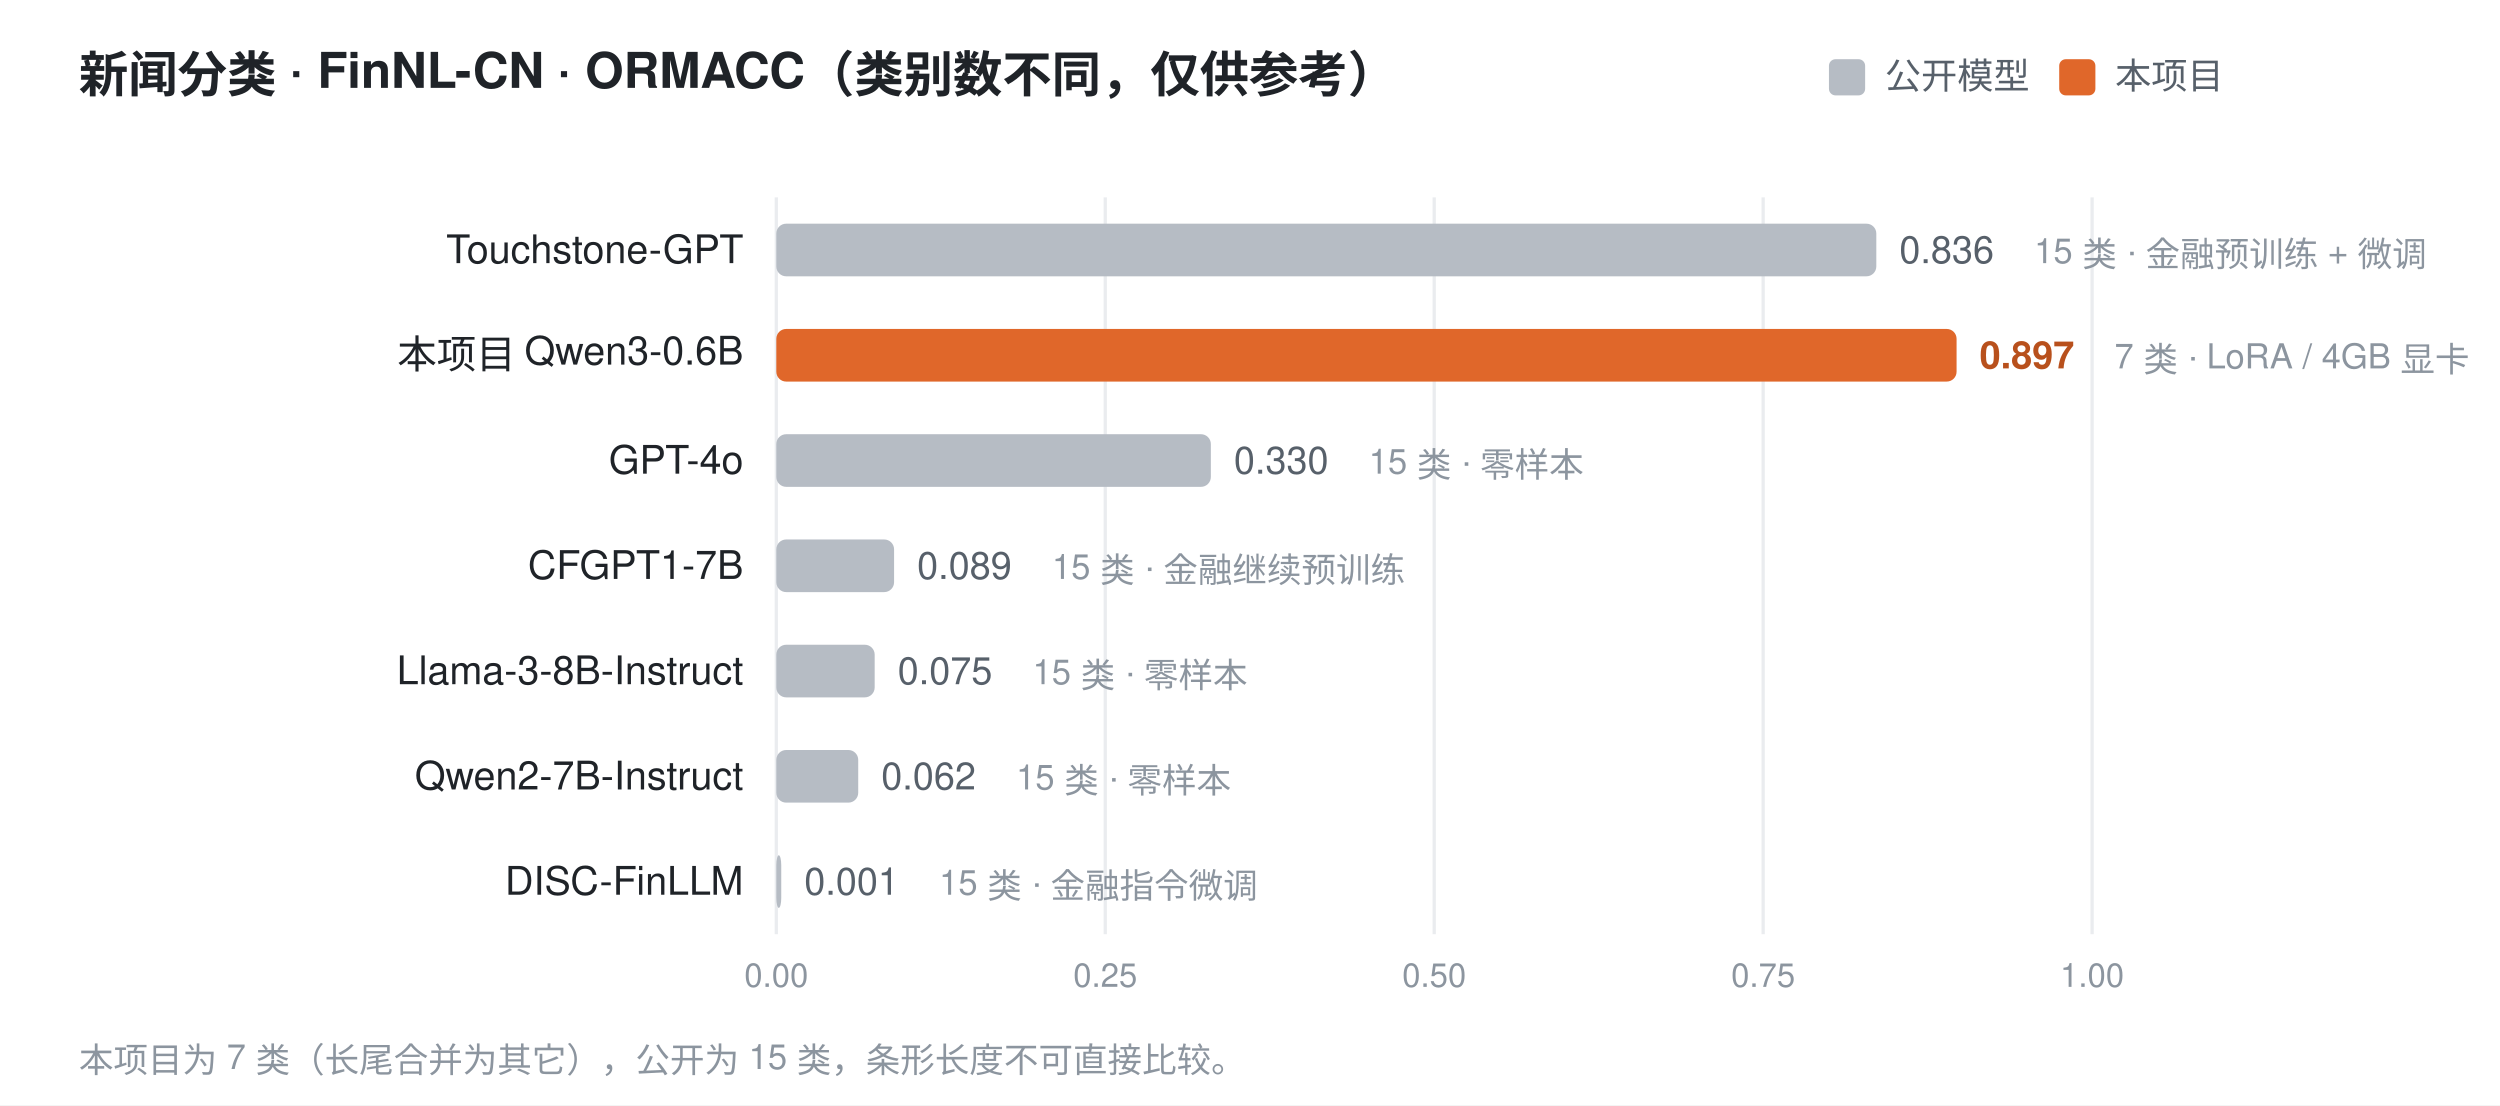
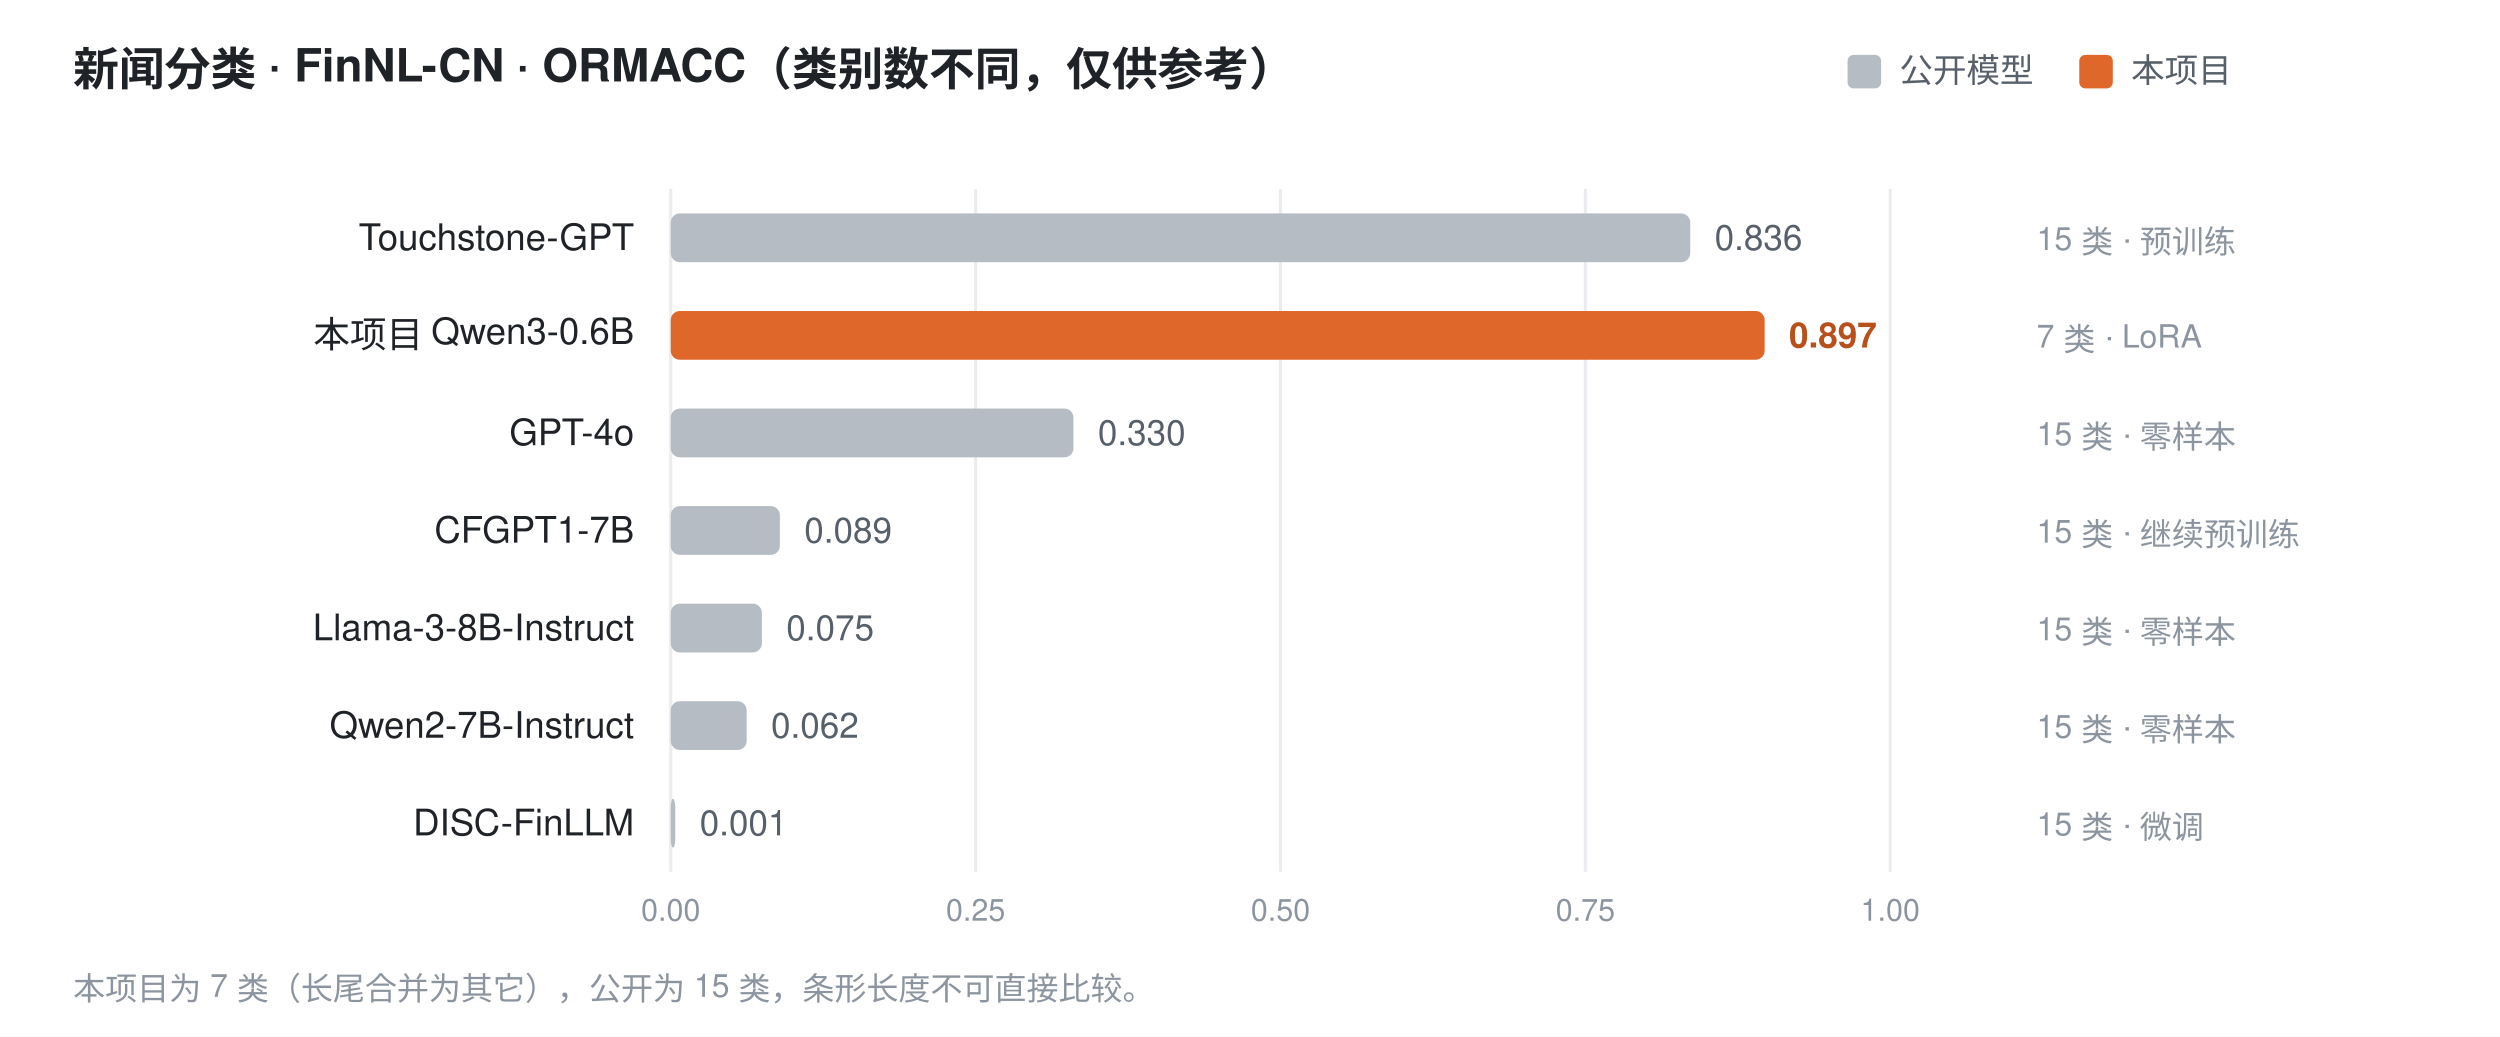
- <svg xmlns="http://www.w3.org/2000/svg" width="760" height="336" viewBox="0 0 760 336" font-family="-apple-system, 'Segoe UI', Helvetica, Arial, sans-serif">
-   <rect width="760" height="336" fill="#ffffff" />
+ <svg xmlns="http://www.w3.org/2000/svg" width="820" height="340" viewBox="0 0 820 340" font-family="-apple-system, 'Segoe UI', Helvetica, Arial, sans-serif">
+   <rect width="820" height="340" fill="#ffffff" />
  <text x="24" y="28" font-size="15" font-weight="600" fill="#1f2328">新闻分类 · FinNL-CN · ORMACC（类别数不同，仅供参考）</text>
-   <rect x="556" y="18" width="11" height="11" fill="#b6bcc4" rx="2" />
-   <text x="573" y="27" font-size="11" fill="#57606a">公开模型</text>
-   <rect x="626" y="18" width="11" height="11" fill="#e0672a" rx="2" />
-   <text x="643" y="27" font-size="11" fill="#57606a">本项目</text>
-   <line x1="236" y1="60" x2="236" y2="284" stroke="#eaecef" stroke-width="1" />
-   <text x="236" y="300" font-size="10" fill="#8c959f" text-anchor="middle">0.00</text>
-   <line x1="336" y1="60" x2="336" y2="284" stroke="#eaecef" stroke-width="1" />
-   <text x="336" y="300" font-size="10" fill="#8c959f" text-anchor="middle">0.25</text>
-   <line x1="436" y1="60" x2="436" y2="284" stroke="#eaecef" stroke-width="1" />
-   <text x="436" y="300" font-size="10" fill="#8c959f" text-anchor="middle">0.50</text>
-   <line x1="536" y1="60" x2="536" y2="284" stroke="#eaecef" stroke-width="1" />
-   <text x="536" y="300" font-size="10" fill="#8c959f" text-anchor="middle">0.75</text>
-   <line x1="636" y1="60" x2="636" y2="284" stroke="#eaecef" stroke-width="1" />
-   <text x="636" y="300" font-size="10" fill="#8c959f" text-anchor="middle">1.00</text>
-   <text x="226" y="80" font-size="12" fill="#1f2328" text-anchor="end">Touchstone-GPT</text>
-   <rect x="236" y="68" width="334.4" height="16" fill="#b6bcc4" rx="3" />
-   <text x="577.4" y="80" font-size="11.5" font-weight="400" fill="#57606a">0.836</text>
-   <text x="618.4" y="80" font-size="10.5" fill="#8c959f">15 类 · 金融预训练 + 微调</text>
-   <text x="226" y="112" font-size="12" fill="#1f2328" text-anchor="end">本项目 Qwen3-0.6B</text>
-   <rect x="236" y="100" width="358.8" height="16" fill="#e0672a" rx="3" />
-   <text x="601.8" y="112" font-size="11.5" font-weight="600" fill="#b8501c">0.897</text>
-   <text x="642.8" y="112" font-size="10.5" fill="#8c959f">7 类 · LoRA / 4GB 显卡</text>
-   <text x="226" y="144" font-size="12" fill="#1f2328" text-anchor="end">GPT-4o</text>
-   <rect x="236" y="132" width="132.1" height="16" fill="#b6bcc4" rx="3" />
-   <text x="375.1" y="144" font-size="11.5" font-weight="400" fill="#57606a">0.330</text>
-   <text x="416.1" y="144" font-size="10.5" fill="#8c959f">15 类 · 零样本</text>
-   <text x="226" y="176" font-size="12" fill="#1f2328" text-anchor="end">CFGPT1-7B</text>
-   <rect x="236" y="164" width="35.8" height="16" fill="#b6bcc4" rx="3" />
-   <text x="278.8" y="176" font-size="11.5" font-weight="400" fill="#57606a">0.089</text>
-   <text x="319.8" y="176" font-size="10.5" fill="#8c959f">15 类 · 金融继续预训练</text>
-   <text x="226" y="208" font-size="12" fill="#1f2328" text-anchor="end">Llama-3-8B-Instruct</text>
-   <rect x="236" y="196" width="29.9" height="16" fill="#b6bcc4" rx="3" />
-   <text x="272.9" y="208" font-size="11.5" font-weight="400" fill="#57606a">0.075</text>
-   <text x="313.9" y="208" font-size="10.5" fill="#8c959f">15 类 · 零样本</text>
-   <text x="226" y="240" font-size="12" fill="#1f2328" text-anchor="end">Qwen2-7B-Instruct</text>
-   <rect x="236" y="228" width="24.9" height="16" fill="#b6bcc4" rx="3" />
-   <text x="267.9" y="240" font-size="11.5" font-weight="400" fill="#57606a">0.062</text>
-   <text x="308.9" y="240" font-size="10.5" fill="#8c959f">15 类 · 零样本</text>
-   <text x="226" y="272" font-size="12" fill="#1f2328" text-anchor="end">DISC-FinLLM</text>
-   <rect x="236" y="260" width="1.5" height="16" fill="#b6bcc4" rx="3" />
-   <text x="244.5" y="272" font-size="11.5" font-weight="400" fill="#57606a">0.001</text>
-   <text x="285.5" y="272" font-size="10.5" fill="#8c959f">15 类 · 金融指令微调</text>
-   <text x="24" y="326" font-size="10.5" fill="#8c959f">本项目为 7 类（长尾合并为其它），公开为 15 类，条形长度不可直接比较。</text>
+   <rect x="606" y="18" width="11" height="11" fill="#b6bcc4" rx="2" />
+   <text x="623" y="27" font-size="11" fill="#57606a">公开模型</text>
+   <rect x="682" y="18" width="11" height="11" fill="#e0672a" rx="2" />
+   <text x="699" y="27" font-size="11" fill="#57606a">本项目</text>
+   <line x1="220" y1="62" x2="220" y2="286" stroke="#eaecef" stroke-width="1" />
+   <text x="220" y="302" font-size="10" fill="#8c959f" text-anchor="middle">0.00</text>
+   <line x1="320" y1="62" x2="320" y2="286" stroke="#eaecef" stroke-width="1" />
+   <text x="320" y="302" font-size="10" fill="#8c959f" text-anchor="middle">0.25</text>
+   <line x1="420" y1="62" x2="420" y2="286" stroke="#eaecef" stroke-width="1" />
+   <text x="420" y="302" font-size="10" fill="#8c959f" text-anchor="middle">0.50</text>
+   <line x1="520" y1="62" x2="520" y2="286" stroke="#eaecef" stroke-width="1" />
+   <text x="520" y="302" font-size="10" fill="#8c959f" text-anchor="middle">0.75</text>
+   <line x1="620" y1="62" x2="620" y2="286" stroke="#eaecef" stroke-width="1" />
+   <text x="620" y="302" font-size="10" fill="#8c959f" text-anchor="middle">1.00</text>
+   <text x="208" y="82" font-size="12" fill="#1f2328" text-anchor="end">Touchstone-GPT</text>
+   <rect x="220" y="70" width="334.4" height="16" fill="#b6bcc4" rx="3" />
+   <text x="562.4" y="82" font-size="11.5" font-weight="400" fill="#57606a">0.836</text>
+   <text x="668" y="82" font-size="10.5" fill="#8c959f">15 类 · 预训练</text>
+   <text x="208" y="114" font-size="12" fill="#1f2328" text-anchor="end">本项目 Qwen3-0.6B</text>
+   <rect x="220" y="102" width="358.8" height="16" fill="#e0672a" rx="3" />
+   <text x="586.8" y="114" font-size="11.5" font-weight="600" fill="#b8501c">0.897</text>
+   <text x="668" y="114" font-size="10.5" fill="#8c959f">7 类 · LoRA</text>
+   <text x="208" y="146" font-size="12" fill="#1f2328" text-anchor="end">GPT-4o</text>
+   <rect x="220" y="134" width="132.1" height="16" fill="#b6bcc4" rx="3" />
+   <text x="360.1" y="146" font-size="11.5" font-weight="400" fill="#57606a">0.330</text>
+   <text x="668" y="146" font-size="10.5" fill="#8c959f">15 类 · 零样本</text>
+   <text x="208" y="178" font-size="12" fill="#1f2328" text-anchor="end">CFGPT1-7B</text>
+   <rect x="220" y="166" width="35.8" height="16" fill="#b6bcc4" rx="3" />
+   <text x="263.8" y="178" font-size="11.5" font-weight="400" fill="#57606a">0.089</text>
+   <text x="668" y="178" font-size="10.5" fill="#8c959f">15 类 · 继续预训练</text>
+   <text x="208" y="210" font-size="12" fill="#1f2328" text-anchor="end">Llama-3-8B-Instruct</text>
+   <rect x="220" y="198" width="29.9" height="16" fill="#b6bcc4" rx="3" />
+   <text x="257.9" y="210" font-size="11.5" font-weight="400" fill="#57606a">0.075</text>
+   <text x="668" y="210" font-size="10.5" fill="#8c959f">15 类 · 零样本</text>
+   <text x="208" y="242" font-size="12" fill="#1f2328" text-anchor="end">Qwen2-7B-Instruct</text>
+   <rect x="220" y="230" width="24.9" height="16" fill="#b6bcc4" rx="3" />
+   <text x="252.9" y="242" font-size="11.5" font-weight="400" fill="#57606a">0.062</text>
+   <text x="668" y="242" font-size="10.5" fill="#8c959f">15 类 · 零样本</text>
+   <text x="208" y="274" font-size="12" fill="#1f2328" text-anchor="end">DISC-FinLLM</text>
+   <rect x="220" y="262" width="1.5" height="16" fill="#b6bcc4" rx="3" />
+   <text x="229.5" y="274" font-size="11.5" font-weight="400" fill="#57606a">0.001</text>
+   <text x="668" y="274" font-size="10.5" fill="#8c959f">15 类 · 微调</text>
+   <text x="24" y="328" font-size="10.5" fill="#8c959f">本项目为 7 类（长尾合并为其它），公开为 15 类，条形长度不可直接比较。</text>
</svg>
